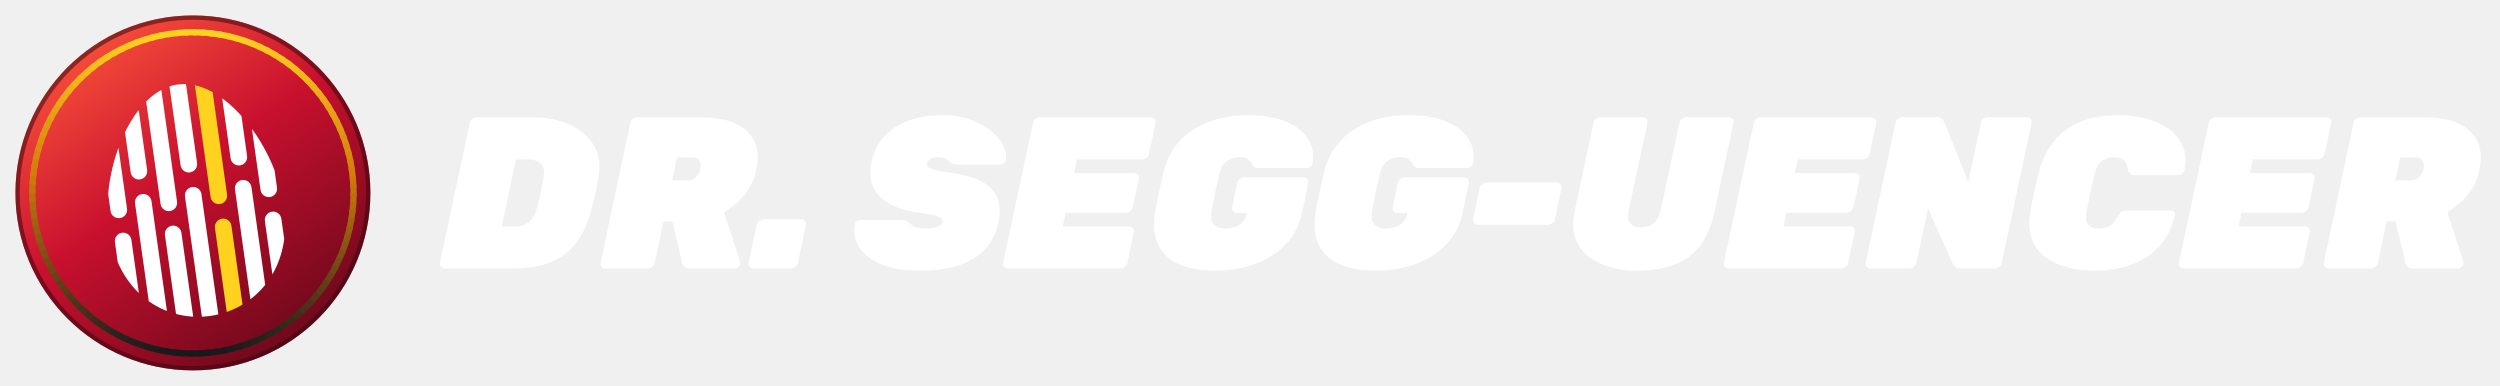
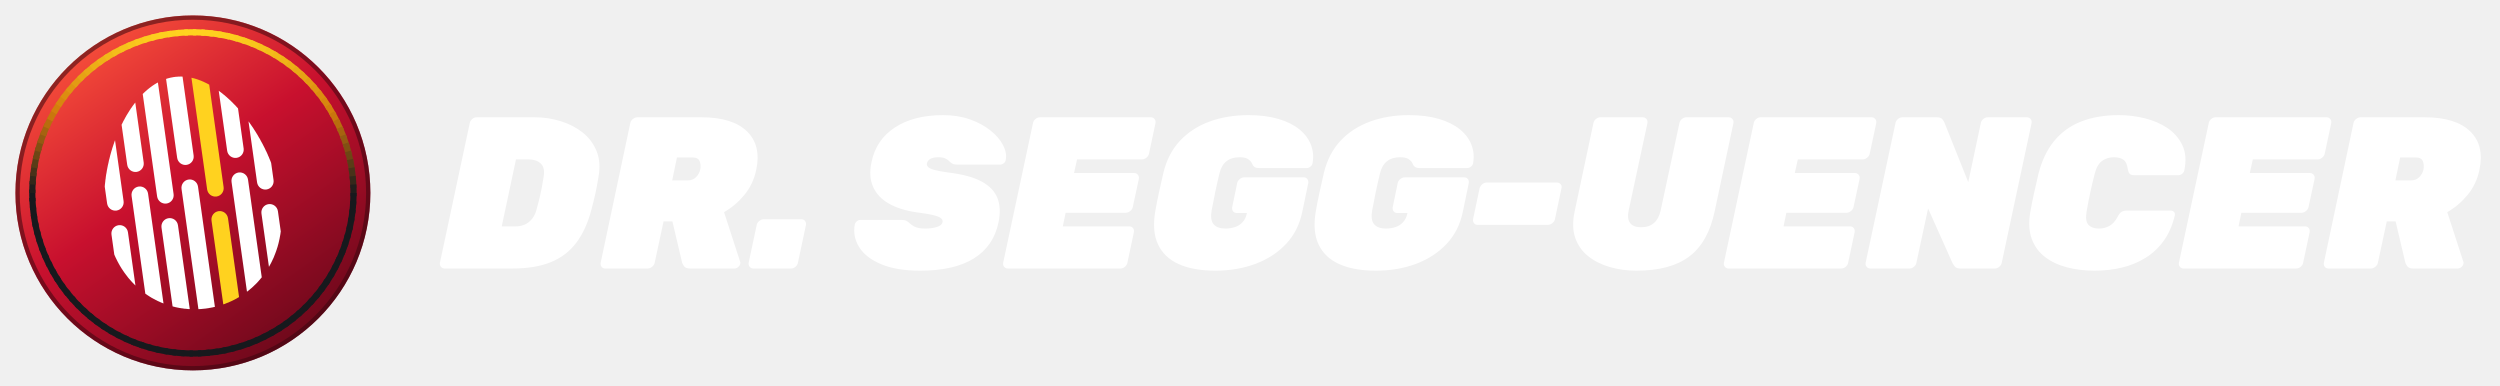
<svg xmlns="http://www.w3.org/2000/svg" viewBox="0 0 1296 200" width="1296" height="200">
  <g transform="translate(1.87 1.87) scale(0.38333)">
    <defs>
      <linearGradient id="gldark" x1="0.15" y1="0" x2="0.85" y2="1">
        <stop offset="0" stop-color="#ff5a3c" />
        <stop offset="0.45" stop-color="#c8102e" />
        <stop offset="1" stop-color="#5e0718" />
      </linearGradient>
    </defs>
    <circle cx="256.0" cy="256.0" r="240" fill="url(#gldark)" />
    <circle cx="256.0" cy="256.0" r="237.1" fill="none" stroke="#3a0610" stroke-opacity="0.55" stroke-width="5.8" />
    <path d="M256.0,38.8 A217.2,217.2 0 0 1 271.9,39.4" fill="none" stroke="#ffd21f" stroke-width="8.4" />
-     <path d="M267.4,39.1 A217.2,217.2 0 0 1 283.2,40.5" fill="none" stroke="#ffd21f" stroke-width="8.4" />
-     <path d="M278.7,40.0 A217.2,217.2 0 0 1 294.5,42.2" fill="none" stroke="#ffd11f" stroke-width="8.4" />
-     <path d="M290.0,41.5 A217.2,217.2 0 0 1 305.6,44.5" fill="none" stroke="#fed01f" stroke-width="8.4" />
-     <path d="M301.2,43.5 A217.2,217.2 0 0 1 316.6,47.4" fill="none" stroke="#fecf1e" stroke-width="8.4" />
-     <path d="M312.2,46.2 A217.2,217.2 0 0 1 327.4,50.9" fill="none" stroke="#fdce1e" stroke-width="8.4" />
-     <path d="M323.1,49.4 A217.2,217.2 0 0 1 338.1,54.9" fill="none" stroke="#fccc1e" stroke-width="8.4" />
-     <path d="M333.8,53.2 A217.2,217.2 0 0 1 348.5,59.5" fill="none" stroke="#fbcb1d" stroke-width="8.4" />
-     <path d="M344.3,57.6 A217.2,217.2 0 0 1 358.6,64.6" fill="none" stroke="#fac81d" stroke-width="8.4" />
-     <path d="M354.6,62.5 A217.2,217.2 0 0 1 368.5,70.2" fill="none" stroke="#f9c61c" stroke-width="8.4" />
-     <path d="M364.6,67.9 A217.2,217.2 0 0 1 378.1,76.4" fill="none" stroke="#f8c41c" stroke-width="8.4" />
-     <path d="M374.3,73.8 A217.2,217.2 0 0 1 387.3,83.0" fill="none" stroke="#f6c11b" stroke-width="8.4" />
-     <path d="M383.7,80.3 A217.2,217.2 0 0 1 396.2,90.1" fill="none" stroke="#f5be1b" stroke-width="8.4" />
-     <path d="M392.7,87.2 A217.2,217.2 0 0 1 404.7,97.7" fill="none" stroke="#f3bb1a" stroke-width="8.4" />
-     <path d="M401.3,94.6 A217.2,217.2 0 0 1 412.8,105.7" fill="none" stroke="#f1b719" stroke-width="8.4" />
-     <path d="M409.6,102.4 A217.2,217.2 0 0 1 420.4,114.1" fill="none" stroke="#efb418" stroke-width="8.4" />
-     <path d="M417.4,110.7 A217.2,217.2 0 0 1 427.6,122.9" fill="none" stroke="#edb018" stroke-width="8.4" />
-     <path d="M424.8,119.3 A217.2,217.2 0 0 1 434.4,132.0" fill="none" stroke="#ebac17" stroke-width="8.4" />
-     <path d="M431.7,128.3 A217.2,217.2 0 0 1 440.6,141.5" fill="none" stroke="#e9a816" stroke-width="8.4" />
-     <path d="M438.2,137.7 A217.2,217.2 0 0 1 446.3,151.4" fill="none" stroke="#e7a315" stroke-width="8.4" />
-     <path d="M444.1,147.4 A217.2,217.2 0 0 1 451.5,161.5" fill="none" stroke="#e59f14" stroke-width="8.4" />
-     <path d="M449.5,157.4 A217.2,217.2 0 0 1 456.2,171.8" fill="none" stroke="#e39a13" stroke-width="8.4" />
-     <path d="M454.4,167.7 A217.2,217.2 0 0 1 460.4,182.4" fill="none" stroke="#e09612" stroke-width="8.4" />
-     <path d="M458.8,178.2 A217.2,217.2 0 0 1 463.9,193.2" fill="none" stroke="#de9111" stroke-width="8.4" />
-     <path d="M462.6,188.9 A217.2,217.2 0 0 1 466.9,204.2" fill="none" stroke="#db8c10" stroke-width="8.4" />
-     <path d="M465.8,199.8 A217.2,217.2 0 0 1 469.4,215.3" fill="none" stroke="#d9870f" stroke-width="8.4" />
-     <path d="M468.5,210.8 A217.2,217.2 0 0 1 471.2,226.5" fill="none" stroke="#d6820e" stroke-width="8.4" />
-     <path d="M470.5,222.0 A217.2,217.2 0 0 1 472.4,237.8" fill="none" stroke="#d47d0d" stroke-width="8.4" />
-     <path d="M472.0,233.3 A217.2,217.2 0 0 1 473.1,249.2" fill="none" stroke="#ce780c" stroke-width="8.4" />
-     <path d="M472.9,244.6 A217.2,217.2 0 0 1 473.2,260.5" fill="none" stroke="#c5730d" stroke-width="8.4" />
-     <path d="M473.2,256.0 A217.2,217.2 0 0 1 472.6,271.9" fill="none" stroke="#bd6f0e" stroke-width="8.4" />
-     <path d="M472.9,267.4 A217.2,217.2 0 0 1 471.5,283.2" fill="none" stroke="#b46a0f" stroke-width="8.4" />
-     <path d="M472.0,278.7 A217.2,217.2 0 0 1 469.8,294.5" fill="none" stroke="#ab6610" stroke-width="8.4" />
-     <path d="M470.5,290.0 A217.2,217.2 0 0 1 467.5,305.6" fill="none" stroke="#a26110" stroke-width="8.4" />
-     <path d="M468.5,301.2 A217.2,217.2 0 0 1 464.6,316.6" fill="none" stroke="#995d11" stroke-width="8.4" />
-     <path d="M465.8,312.2 A217.2,217.2 0 0 1 461.1,327.4" fill="none" stroke="#915812" stroke-width="8.4" />
-     <path d="M462.6,323.1 A217.2,217.2 0 0 1 457.1,338.1" fill="none" stroke="#885413" stroke-width="8.4" />
-     <path d="M458.8,333.8 A217.2,217.2 0 0 1 452.5,348.5" fill="none" stroke="#804f13" stroke-width="8.4" />
-     <path d="M454.4,344.3 A217.2,217.2 0 0 1 447.4,358.6" fill="none" stroke="#784b14" stroke-width="8.4" />
-     <path d="M449.5,354.6 A217.2,217.2 0 0 1 441.8,368.5" fill="none" stroke="#704715" stroke-width="8.4" />
-     <path d="M444.1,364.6 A217.2,217.2 0 0 1 435.6,378.1" fill="none" stroke="#684316" stroke-width="8.4" />
-     <path d="M438.2,374.3 A217.2,217.2 0 0 1 429.0,387.3" fill="none" stroke="#613f16" stroke-width="8.4" />
-     <path d="M431.7,383.7 A217.2,217.2 0 0 1 421.9,396.2" fill="none" stroke="#5a3c17" stroke-width="8.4" />
-     <path d="M424.8,392.7 A217.2,217.2 0 0 1 414.3,404.7" fill="none" stroke="#533818" stroke-width="8.4" />
-     <path d="M417.4,401.3 A217.2,217.2 0 0 1 406.3,412.8" fill="none" stroke="#4c3418" stroke-width="8.4" />
-     <path d="M409.6,409.6 A217.2,217.2 0 0 1 397.9,420.4" fill="none" stroke="#463119" stroke-width="8.4" />
-     <path d="M401.3,417.4 A217.2,217.2 0 0 1 389.1,427.6" fill="none" stroke="#402e19" stroke-width="8.4" />
-     <path d="M392.7,424.8 A217.2,217.2 0 0 1 380.0,434.4" fill="none" stroke="#3a2b1a" stroke-width="8.4" />
-     <path d="M383.7,431.7 A217.2,217.2 0 0 1 370.5,440.6" fill="none" stroke="#35291a" stroke-width="8.4" />
-     <path d="M374.3,438.2 A217.2,217.2 0 0 1 360.6,446.3" fill="none" stroke="#30261b" stroke-width="8.4" />
-     <path d="M364.6,444.1 A217.2,217.2 0 0 1 350.5,451.5" fill="none" stroke="#2c241b" stroke-width="8.4" />
-     <path d="M354.6,449.5 A217.2,217.2 0 0 1 340.2,456.2" fill="none" stroke="#28221b" stroke-width="8.4" />
-     <path d="M344.3,454.4 A217.2,217.2 0 0 1 329.6,460.4" fill="none" stroke="#24201c" stroke-width="8.4" />
-     <path d="M333.8,458.8 A217.2,217.2 0 0 1 318.8,463.9" fill="none" stroke="#211e1c" stroke-width="8.4" />
-     <path d="M323.1,462.6 A217.2,217.2 0 0 1 307.8,466.9" fill="none" stroke="#1e1d1c" stroke-width="8.4" />
-     <path d="M312.2,465.8 A217.2,217.2 0 0 1 296.7,469.4" fill="none" stroke="#1c1b1d" stroke-width="8.4" />
-     <path d="M301.2,468.5 A217.2,217.2 0 0 1 285.5,471.2" fill="none" stroke="#1a1a1d" stroke-width="8.4" />
-     <path d="M290.0,470.5 A217.2,217.2 0 0 1 274.2,472.4" fill="none" stroke="#181a1d" stroke-width="8.4" />
-     <path d="M278.7,472.0 A217.2,217.2 0 0 1 262.8,473.1" fill="none" stroke="#18191d" stroke-width="8.4" />
+     <path d="M267.4,39.1 A217.2,217.2 0 0 1 283.2,40.5" fill="none" stroke="#ffd11f" stroke-width="8.4" />
+     <path d="M278.7,40.0 A217.2,217.2 0 0 1 294.5,42.2" fill="none" stroke="#fed01f" stroke-width="8.4" />
+     <path d="M290.0,41.5 A217.2,217.2 0 0 1 305.6,44.5" fill="none" stroke="#fdcf1e" stroke-width="8.4" />
+     <path d="M301.2,43.5 A217.2,217.2 0 0 1 316.6,47.4" fill="none" stroke="#fdcd1e" stroke-width="8.4" />
+     <path d="M312.2,46.2 A217.2,217.2 0 0 1 327.4,50.9" fill="none" stroke="#fbcb1d" stroke-width="8.4" />
+     <path d="M323.1,49.4 A217.2,217.2 0 0 1 338.1,54.9" fill="none" stroke="#fac81d" stroke-width="8.4" />
+     <path d="M333.8,53.2 A217.2,217.2 0 0 1 348.5,59.5" fill="none" stroke="#f8c51c" stroke-width="8.4" />
+     <path d="M344.3,57.6 A217.2,217.2 0 0 1 358.6,64.6" fill="none" stroke="#f6c11b" stroke-width="8.4" />
+     <path d="M354.6,62.5 A217.2,217.2 0 0 1 368.5,70.2" fill="none" stroke="#f4bd1a" stroke-width="8.4" />
+     <path d="M364.6,67.9 A217.2,217.2 0 0 1 378.1,76.4" fill="none" stroke="#f2b819" stroke-width="8.4" />
+     <path d="M374.3,73.8 A217.2,217.2 0 0 1 387.3,83.0" fill="none" stroke="#efb318" stroke-width="8.4" />
+     <path d="M383.7,80.3 A217.2,217.2 0 0 1 396.2,90.1" fill="none" stroke="#ecae17" stroke-width="8.4" />
+     <path d="M392.7,87.2 A217.2,217.2 0 0 1 404.7,97.7" fill="none" stroke="#e9a816" stroke-width="8.4" />
+     <path d="M401.3,94.6 A217.2,217.2 0 0 1 412.8,105.7" fill="none" stroke="#e6a215" stroke-width="8.4" />
+     <path d="M409.6,102.4 A217.2,217.2 0 0 1 420.4,114.1" fill="none" stroke="#e39b13" stroke-width="8.4" />
+     <path d="M417.4,110.7 A217.2,217.2 0 0 1 427.6,122.9" fill="none" stroke="#df9412" stroke-width="8.4" />
+     <path d="M424.8,119.3 A217.2,217.2 0 0 1 434.4,132.0" fill="none" stroke="#dc8d10" stroke-width="8.4" />
+     <path d="M431.7,128.3 A217.2,217.2 0 0 1 440.6,141.5" fill="none" stroke="#d8860f" stroke-width="8.4" />
+     <path d="M438.2,137.7 A217.2,217.2 0 0 1 446.3,151.4" fill="none" stroke="#d47e0d" stroke-width="8.4" />
+     <path d="M444.1,147.4 A217.2,217.2 0 0 1 451.5,161.5" fill="none" stroke="#c9760d" stroke-width="8.4" />
+     <path d="M449.5,157.4 A217.2,217.2 0 0 1 456.2,171.8" fill="none" stroke="#b86d0e" stroke-width="8.4" />
+     <path d="M454.4,167.7 A217.2,217.2 0 0 1 460.4,182.4" fill="none" stroke="#a66310" stroke-width="8.4" />
+     <path d="M458.8,178.2 A217.2,217.2 0 0 1 463.9,193.2" fill="none" stroke="#945a12" stroke-width="8.4" />
+     <path d="M462.6,188.9 A217.2,217.2 0 0 1 466.9,204.2" fill="none" stroke="#815013" stroke-width="8.4" />
+     <path d="M465.8,199.8 A217.2,217.2 0 0 1 469.4,215.3" fill="none" stroke="#6e4615" stroke-width="8.4" />
+     <path d="M468.5,210.8 A217.2,217.2 0 0 1 471.2,226.5" fill="none" stroke="#5b3c17" stroke-width="8.4" />
+     <path d="M470.5,222.0 A217.2,217.2 0 0 1 472.4,237.8" fill="none" stroke="#483219" stroke-width="8.4" />
+     <path d="M472.0,233.3 A217.2,217.2 0 0 1 473.1,249.2" fill="none" stroke="#34281a" stroke-width="8.4" />
+     <path d="M472.9,244.6 A217.2,217.2 0 0 1 473.2,260.5" fill="none" stroke="#211e1c" stroke-width="8.4" />
+     <path d="M473.2,256.0 A217.2,217.2 0 0 1 472.6,271.9" fill="none" stroke="#17191d" stroke-width="8.4" />
+     <path d="M472.9,267.4 A217.2,217.2 0 0 1 471.5,283.2" fill="none" stroke="#17191d" stroke-width="8.4" />
+     <path d="M472.0,278.7 A217.2,217.2 0 0 1 469.8,294.5" fill="none" stroke="#17191d" stroke-width="8.4" />
+     <path d="M470.5,290.0 A217.2,217.2 0 0 1 467.5,305.6" fill="none" stroke="#17191d" stroke-width="8.4" />
+     <path d="M468.5,301.2 A217.2,217.2 0 0 1 464.6,316.6" fill="none" stroke="#17191d" stroke-width="8.4" />
+     <path d="M465.8,312.2 A217.2,217.2 0 0 1 461.1,327.4" fill="none" stroke="#17191d" stroke-width="8.4" />
+     <path d="M462.6,323.1 A217.2,217.2 0 0 1 457.1,338.1" fill="none" stroke="#17191d" stroke-width="8.4" />
+     <path d="M458.8,333.8 A217.2,217.2 0 0 1 452.5,348.5" fill="none" stroke="#17191d" stroke-width="8.4" />
+     <path d="M454.4,344.3 A217.2,217.2 0 0 1 447.4,358.6" fill="none" stroke="#17191d" stroke-width="8.4" />
+     <path d="M449.5,354.6 A217.2,217.2 0 0 1 441.8,368.5" fill="none" stroke="#17191d" stroke-width="8.4" />
+     <path d="M444.1,364.6 A217.2,217.2 0 0 1 435.6,378.1" fill="none" stroke="#17191d" stroke-width="8.4" />
+     <path d="M438.2,374.3 A217.2,217.2 0 0 1 429.0,387.3" fill="none" stroke="#17191d" stroke-width="8.4" />
+     <path d="M431.7,383.7 A217.2,217.2 0 0 1 421.9,396.2" fill="none" stroke="#17191d" stroke-width="8.4" />
+     <path d="M424.8,392.7 A217.2,217.2 0 0 1 414.3,404.7" fill="none" stroke="#17191d" stroke-width="8.4" />
+     <path d="M417.4,401.3 A217.2,217.2 0 0 1 406.3,412.8" fill="none" stroke="#17191d" stroke-width="8.4" />
+     <path d="M409.6,409.6 A217.2,217.2 0 0 1 397.9,420.4" fill="none" stroke="#17191d" stroke-width="8.4" />
+     <path d="M401.3,417.4 A217.2,217.2 0 0 1 389.1,427.6" fill="none" stroke="#17191d" stroke-width="8.4" />
+     <path d="M392.7,424.8 A217.2,217.2 0 0 1 380.0,434.4" fill="none" stroke="#17191d" stroke-width="8.4" />
+     <path d="M383.7,431.7 A217.2,217.2 0 0 1 370.5,440.6" fill="none" stroke="#17191d" stroke-width="8.4" />
+     <path d="M374.3,438.2 A217.2,217.2 0 0 1 360.6,446.3" fill="none" stroke="#17191d" stroke-width="8.4" />
+     <path d="M364.6,444.1 A217.2,217.2 0 0 1 350.5,451.5" fill="none" stroke="#17191d" stroke-width="8.4" />
+     <path d="M354.6,449.5 A217.2,217.2 0 0 1 340.2,456.2" fill="none" stroke="#17191d" stroke-width="8.4" />
+     <path d="M344.3,454.4 A217.2,217.2 0 0 1 329.6,460.4" fill="none" stroke="#17191d" stroke-width="8.4" />
+     <path d="M333.8,458.8 A217.2,217.2 0 0 1 318.8,463.9" fill="none" stroke="#17191d" stroke-width="8.4" />
+     <path d="M323.1,462.6 A217.2,217.2 0 0 1 307.8,466.9" fill="none" stroke="#17191d" stroke-width="8.4" />
+     <path d="M312.2,465.8 A217.2,217.2 0 0 1 296.7,469.4" fill="none" stroke="#17191d" stroke-width="8.4" />
+     <path d="M301.2,468.5 A217.2,217.2 0 0 1 285.5,471.2" fill="none" stroke="#17191d" stroke-width="8.4" />
+     <path d="M290.0,470.5 A217.2,217.2 0 0 1 274.2,472.4" fill="none" stroke="#17191d" stroke-width="8.4" />
+     <path d="M278.7,472.0 A217.2,217.2 0 0 1 262.8,473.1" fill="none" stroke="#17191d" stroke-width="8.4" />
    <path d="M267.4,472.9 A217.2,217.2 0 0 1 251.5,473.2" fill="none" stroke="#17191d" stroke-width="8.4" />
    <path d="M256.0,473.2 A217.2,217.2 0 0 1 240.1,472.6" fill="none" stroke="#17191d" stroke-width="8.4" />
-     <path d="M244.6,472.9 A217.2,217.2 0 0 1 228.8,471.5" fill="none" stroke="#18191d" stroke-width="8.4" />
-     <path d="M233.3,472.0 A217.2,217.2 0 0 1 217.5,469.8" fill="none" stroke="#181a1d" stroke-width="8.4" />
-     <path d="M222.0,470.5 A217.2,217.2 0 0 1 206.4,467.5" fill="none" stroke="#1a1a1d" stroke-width="8.4" />
-     <path d="M210.8,468.5 A217.2,217.2 0 0 1 195.4,464.6" fill="none" stroke="#1c1b1d" stroke-width="8.4" />
-     <path d="M199.8,465.8 A217.2,217.2 0 0 1 184.6,461.1" fill="none" stroke="#1e1d1c" stroke-width="8.4" />
-     <path d="M188.9,462.6 A217.2,217.2 0 0 1 173.9,457.1" fill="none" stroke="#211e1c" stroke-width="8.4" />
-     <path d="M178.2,458.8 A217.2,217.2 0 0 1 163.5,452.5" fill="none" stroke="#24201c" stroke-width="8.4" />
-     <path d="M167.7,454.4 A217.2,217.2 0 0 1 153.4,447.4" fill="none" stroke="#28221b" stroke-width="8.4" />
-     <path d="M157.4,449.5 A217.2,217.2 0 0 1 143.5,441.8" fill="none" stroke="#2c241b" stroke-width="8.4" />
-     <path d="M147.4,444.1 A217.2,217.2 0 0 1 133.9,435.6" fill="none" stroke="#30261b" stroke-width="8.4" />
-     <path d="M137.7,438.2 A217.2,217.2 0 0 1 124.7,429.0" fill="none" stroke="#35291a" stroke-width="8.4" />
-     <path d="M128.3,431.7 A217.2,217.2 0 0 1 115.8,421.9" fill="none" stroke="#3a2b1a" stroke-width="8.4" />
-     <path d="M119.3,424.8 A217.2,217.2 0 0 1 107.3,414.3" fill="none" stroke="#402e19" stroke-width="8.4" />
-     <path d="M110.7,417.4 A217.2,217.2 0 0 1 99.2,406.3" fill="none" stroke="#463119" stroke-width="8.4" />
-     <path d="M102.4,409.6 A217.2,217.2 0 0 1 91.6,397.9" fill="none" stroke="#4c3418" stroke-width="8.4" />
-     <path d="M94.6,401.3 A217.2,217.2 0 0 1 84.4,389.1" fill="none" stroke="#533818" stroke-width="8.4" />
-     <path d="M87.2,392.7 A217.2,217.2 0 0 1 77.6,380.0" fill="none" stroke="#5a3c17" stroke-width="8.4" />
-     <path d="M80.3,383.7 A217.2,217.2 0 0 1 71.4,370.5" fill="none" stroke="#613f16" stroke-width="8.4" />
-     <path d="M73.8,374.3 A217.2,217.2 0 0 1 65.7,360.6" fill="none" stroke="#684316" stroke-width="8.4" />
-     <path d="M67.9,364.6 A217.2,217.2 0 0 1 60.5,350.5" fill="none" stroke="#704715" stroke-width="8.4" />
-     <path d="M62.5,354.6 A217.2,217.2 0 0 1 55.8,340.2" fill="none" stroke="#784b14" stroke-width="8.4" />
-     <path d="M57.6,344.3 A217.2,217.2 0 0 1 51.6,329.6" fill="none" stroke="#804f13" stroke-width="8.4" />
-     <path d="M53.2,333.8 A217.2,217.2 0 0 1 48.1,318.8" fill="none" stroke="#885413" stroke-width="8.4" />
-     <path d="M49.4,323.1 A217.2,217.2 0 0 1 45.1,307.8" fill="none" stroke="#915812" stroke-width="8.4" />
-     <path d="M46.2,312.2 A217.2,217.2 0 0 1 42.6,296.7" fill="none" stroke="#995d11" stroke-width="8.4" />
-     <path d="M43.5,301.2 A217.2,217.2 0 0 1 40.8,285.5" fill="none" stroke="#a26110" stroke-width="8.4" />
-     <path d="M41.5,290.0 A217.2,217.2 0 0 1 39.6,274.2" fill="none" stroke="#ab6610" stroke-width="8.4" />
-     <path d="M40.0,278.7 A217.2,217.2 0 0 1 38.9,262.8" fill="none" stroke="#b46a0f" stroke-width="8.4" />
-     <path d="M39.1,267.4 A217.2,217.2 0 0 1 38.8,251.5" fill="none" stroke="#bd6f0e" stroke-width="8.4" />
-     <path d="M38.8,256.0 A217.2,217.2 0 0 1 39.4,240.1" fill="none" stroke="#c5730d" stroke-width="8.4" />
-     <path d="M39.1,244.6 A217.2,217.2 0 0 1 40.5,228.8" fill="none" stroke="#ce780c" stroke-width="8.4" />
-     <path d="M40.0,233.3 A217.2,217.2 0 0 1 42.2,217.5" fill="none" stroke="#d47d0d" stroke-width="8.4" />
-     <path d="M41.5,222.0 A217.2,217.2 0 0 1 44.5,206.4" fill="none" stroke="#d6820e" stroke-width="8.4" />
-     <path d="M43.5,210.8 A217.2,217.2 0 0 1 47.4,195.4" fill="none" stroke="#d9870f" stroke-width="8.4" />
-     <path d="M46.2,199.8 A217.2,217.2 0 0 1 50.9,184.6" fill="none" stroke="#db8c10" stroke-width="8.4" />
-     <path d="M49.4,188.9 A217.2,217.2 0 0 1 54.9,173.9" fill="none" stroke="#de9111" stroke-width="8.4" />
-     <path d="M53.2,178.2 A217.2,217.2 0 0 1 59.5,163.5" fill="none" stroke="#e09612" stroke-width="8.4" />
-     <path d="M57.6,167.7 A217.2,217.2 0 0 1 64.6,153.4" fill="none" stroke="#e39a13" stroke-width="8.4" />
-     <path d="M62.5,157.4 A217.2,217.2 0 0 1 70.2,143.5" fill="none" stroke="#e59f14" stroke-width="8.4" />
-     <path d="M67.9,147.4 A217.2,217.2 0 0 1 76.4,133.9" fill="none" stroke="#e7a315" stroke-width="8.4" />
-     <path d="M73.8,137.7 A217.2,217.2 0 0 1 83.0,124.7" fill="none" stroke="#e9a816" stroke-width="8.4" />
-     <path d="M80.3,128.3 A217.2,217.2 0 0 1 90.1,115.8" fill="none" stroke="#ebac17" stroke-width="8.4" />
-     <path d="M87.2,119.3 A217.2,217.2 0 0 1 97.7,107.3" fill="none" stroke="#edb018" stroke-width="8.4" />
-     <path d="M94.6,110.7 A217.2,217.2 0 0 1 105.7,99.2" fill="none" stroke="#efb418" stroke-width="8.4" />
-     <path d="M102.4,102.4 A217.2,217.2 0 0 1 114.1,91.6" fill="none" stroke="#f1b719" stroke-width="8.4" />
-     <path d="M110.7,94.6 A217.2,217.2 0 0 1 122.9,84.4" fill="none" stroke="#f3bb1a" stroke-width="8.4" />
-     <path d="M119.3,87.2 A217.2,217.2 0 0 1 132.0,77.6" fill="none" stroke="#f5be1b" stroke-width="8.4" />
-     <path d="M128.3,80.3 A217.2,217.2 0 0 1 141.5,71.4" fill="none" stroke="#f6c11b" stroke-width="8.4" />
-     <path d="M137.7,73.8 A217.2,217.2 0 0 1 151.4,65.7" fill="none" stroke="#f8c41c" stroke-width="8.4" />
-     <path d="M147.4,67.9 A217.2,217.2 0 0 1 161.5,60.5" fill="none" stroke="#f9c61c" stroke-width="8.4" />
-     <path d="M157.4,62.5 A217.2,217.2 0 0 1 171.8,55.8" fill="none" stroke="#fac81d" stroke-width="8.4" />
-     <path d="M167.7,57.6 A217.2,217.2 0 0 1 182.4,51.6" fill="none" stroke="#fbcb1d" stroke-width="8.4" />
-     <path d="M178.2,53.2 A217.2,217.2 0 0 1 193.2,48.1" fill="none" stroke="#fccc1e" stroke-width="8.4" />
-     <path d="M188.9,49.4 A217.2,217.2 0 0 1 204.2,45.1" fill="none" stroke="#fdce1e" stroke-width="8.4" />
-     <path d="M199.8,46.2 A217.2,217.2 0 0 1 215.3,42.6" fill="none" stroke="#fecf1e" stroke-width="8.4" />
-     <path d="M210.8,43.5 A217.2,217.2 0 0 1 226.5,40.8" fill="none" stroke="#fed01f" stroke-width="8.4" />
-     <path d="M222.0,41.5 A217.2,217.2 0 0 1 237.8,39.6" fill="none" stroke="#ffd11f" stroke-width="8.4" />
-     <path d="M233.3,40.0 A217.2,217.2 0 0 1 249.2,38.9" fill="none" stroke="#ffd21f" stroke-width="8.4" />
+     <path d="M244.6,472.9 A217.2,217.2 0 0 1 228.8,471.5" fill="none" stroke="#17191d" stroke-width="8.4" />
+     <path d="M233.3,472.0 A217.2,217.2 0 0 1 217.5,469.8" fill="none" stroke="#17191d" stroke-width="8.4" />
+     <path d="M222.0,470.5 A217.2,217.2 0 0 1 206.4,467.5" fill="none" stroke="#17191d" stroke-width="8.4" />
+     <path d="M210.8,468.5 A217.2,217.2 0 0 1 195.4,464.6" fill="none" stroke="#17191d" stroke-width="8.4" />
+     <path d="M199.8,465.8 A217.2,217.2 0 0 1 184.6,461.1" fill="none" stroke="#17191d" stroke-width="8.4" />
+     <path d="M188.9,462.6 A217.2,217.2 0 0 1 173.9,457.1" fill="none" stroke="#17191d" stroke-width="8.4" />
+     <path d="M178.2,458.8 A217.2,217.2 0 0 1 163.5,452.5" fill="none" stroke="#17191d" stroke-width="8.4" />
+     <path d="M167.7,454.4 A217.2,217.2 0 0 1 153.4,447.4" fill="none" stroke="#17191d" stroke-width="8.4" />
+     <path d="M157.4,449.5 A217.2,217.2 0 0 1 143.5,441.8" fill="none" stroke="#17191d" stroke-width="8.4" />
+     <path d="M147.4,444.1 A217.2,217.2 0 0 1 133.9,435.6" fill="none" stroke="#17191d" stroke-width="8.4" />
+     <path d="M137.7,438.2 A217.2,217.2 0 0 1 124.7,429.0" fill="none" stroke="#17191d" stroke-width="8.4" />
+     <path d="M128.3,431.7 A217.2,217.2 0 0 1 115.8,421.9" fill="none" stroke="#17191d" stroke-width="8.4" />
+     <path d="M119.3,424.8 A217.2,217.2 0 0 1 107.3,414.3" fill="none" stroke="#17191d" stroke-width="8.4" />
+     <path d="M110.7,417.4 A217.2,217.2 0 0 1 99.2,406.3" fill="none" stroke="#17191d" stroke-width="8.4" />
+     <path d="M102.4,409.6 A217.2,217.2 0 0 1 91.6,397.9" fill="none" stroke="#17191d" stroke-width="8.4" />
+     <path d="M94.6,401.3 A217.2,217.2 0 0 1 84.4,389.1" fill="none" stroke="#17191d" stroke-width="8.4" />
+     <path d="M87.2,392.7 A217.2,217.2 0 0 1 77.6,380.0" fill="none" stroke="#17191d" stroke-width="8.4" />
+     <path d="M80.3,383.7 A217.2,217.2 0 0 1 71.4,370.5" fill="none" stroke="#17191d" stroke-width="8.4" />
+     <path d="M73.8,374.3 A217.2,217.2 0 0 1 65.7,360.6" fill="none" stroke="#17191d" stroke-width="8.4" />
+     <path d="M67.9,364.6 A217.2,217.2 0 0 1 60.5,350.5" fill="none" stroke="#17191d" stroke-width="8.4" />
+     <path d="M62.5,354.6 A217.2,217.2 0 0 1 55.8,340.2" fill="none" stroke="#17191d" stroke-width="8.4" />
+     <path d="M57.6,344.3 A217.2,217.2 0 0 1 51.6,329.6" fill="none" stroke="#17191d" stroke-width="8.4" />
+     <path d="M53.2,333.8 A217.2,217.2 0 0 1 48.1,318.8" fill="none" stroke="#17191d" stroke-width="8.4" />
+     <path d="M49.4,323.1 A217.2,217.2 0 0 1 45.1,307.8" fill="none" stroke="#17191d" stroke-width="8.4" />
+     <path d="M46.2,312.2 A217.2,217.2 0 0 1 42.6,296.7" fill="none" stroke="#17191d" stroke-width="8.4" />
+     <path d="M43.5,301.2 A217.2,217.2 0 0 1 40.8,285.5" fill="none" stroke="#17191d" stroke-width="8.4" />
+     <path d="M41.5,290.0 A217.2,217.2 0 0 1 39.6,274.2" fill="none" stroke="#17191d" stroke-width="8.4" />
+     <path d="M40.0,278.7 A217.2,217.2 0 0 1 38.9,262.8" fill="none" stroke="#17191d" stroke-width="8.4" />
+     <path d="M39.1,267.4 A217.2,217.2 0 0 1 38.8,251.5" fill="none" stroke="#17191d" stroke-width="8.4" />
+     <path d="M38.8,256.0 A217.2,217.2 0 0 1 39.4,240.1" fill="none" stroke="#211e1c" stroke-width="8.4" />
+     <path d="M39.1,244.6 A217.2,217.2 0 0 1 40.5,228.8" fill="none" stroke="#34281a" stroke-width="8.4" />
+     <path d="M40.0,233.3 A217.2,217.2 0 0 1 42.2,217.5" fill="none" stroke="#483219" stroke-width="8.4" />
+     <path d="M41.5,222.0 A217.2,217.2 0 0 1 44.5,206.4" fill="none" stroke="#5b3c17" stroke-width="8.4" />
+     <path d="M43.5,210.8 A217.2,217.2 0 0 1 47.4,195.4" fill="none" stroke="#6e4615" stroke-width="8.4" />
+     <path d="M46.2,199.8 A217.2,217.2 0 0 1 50.9,184.6" fill="none" stroke="#815013" stroke-width="8.4" />
+     <path d="M49.4,188.9 A217.2,217.2 0 0 1 54.9,173.9" fill="none" stroke="#945a12" stroke-width="8.4" />
+     <path d="M53.2,178.2 A217.2,217.2 0 0 1 59.5,163.5" fill="none" stroke="#a66310" stroke-width="8.4" />
+     <path d="M57.6,167.7 A217.2,217.2 0 0 1 64.6,153.4" fill="none" stroke="#b86d0e" stroke-width="8.4" />
+     <path d="M62.5,157.4 A217.2,217.2 0 0 1 70.2,143.5" fill="none" stroke="#c9760d" stroke-width="8.4" />
+     <path d="M67.9,147.4 A217.2,217.2 0 0 1 76.4,133.9" fill="none" stroke="#d47e0d" stroke-width="8.4" />
+     <path d="M73.8,137.7 A217.2,217.2 0 0 1 83.0,124.7" fill="none" stroke="#d8860f" stroke-width="8.4" />
+     <path d="M80.3,128.3 A217.2,217.2 0 0 1 90.1,115.8" fill="none" stroke="#dc8d10" stroke-width="8.4" />
+     <path d="M87.2,119.3 A217.2,217.2 0 0 1 97.7,107.3" fill="none" stroke="#df9412" stroke-width="8.4" />
+     <path d="M94.6,110.7 A217.2,217.2 0 0 1 105.7,99.2" fill="none" stroke="#e39b13" stroke-width="8.4" />
+     <path d="M102.4,102.4 A217.2,217.2 0 0 1 114.1,91.6" fill="none" stroke="#e6a215" stroke-width="8.4" />
+     <path d="M110.7,94.6 A217.2,217.2 0 0 1 122.9,84.4" fill="none" stroke="#e9a816" stroke-width="8.4" />
+     <path d="M119.3,87.2 A217.2,217.2 0 0 1 132.0,77.6" fill="none" stroke="#ecae17" stroke-width="8.4" />
+     <path d="M128.3,80.3 A217.2,217.2 0 0 1 141.5,71.4" fill="none" stroke="#efb318" stroke-width="8.4" />
+     <path d="M137.7,73.8 A217.2,217.2 0 0 1 151.4,65.7" fill="none" stroke="#f2b819" stroke-width="8.4" />
+     <path d="M147.4,67.9 A217.2,217.2 0 0 1 161.5,60.5" fill="none" stroke="#f4bd1a" stroke-width="8.4" />
+     <path d="M157.4,62.5 A217.2,217.2 0 0 1 171.8,55.8" fill="none" stroke="#f6c11b" stroke-width="8.4" />
+     <path d="M167.7,57.6 A217.2,217.2 0 0 1 182.4,51.6" fill="none" stroke="#f8c51c" stroke-width="8.4" />
+     <path d="M178.2,53.2 A217.2,217.2 0 0 1 193.2,48.1" fill="none" stroke="#fac81d" stroke-width="8.4" />
+     <path d="M188.9,49.4 A217.2,217.2 0 0 1 204.2,45.1" fill="none" stroke="#fbcb1d" stroke-width="8.4" />
+     <path d="M199.8,46.2 A217.2,217.2 0 0 1 215.3,42.6" fill="none" stroke="#fdcd1e" stroke-width="8.4" />
+     <path d="M210.8,43.5 A217.2,217.2 0 0 1 226.5,40.8" fill="none" stroke="#fdcf1e" stroke-width="8.4" />
+     <path d="M222.0,41.5 A217.2,217.2 0 0 1 237.8,39.6" fill="none" stroke="#fed01f" stroke-width="8.4" />
+     <path d="M233.3,40.0 A217.2,217.2 0 0 1 249.2,38.9" fill="none" stroke="#ffd11f" stroke-width="8.4" />
    <path d="M244.6,39.1 A217.2,217.2 0 0 1 260.5,38.8" fill="none" stroke="#ffd21f" stroke-width="8.4" />
    <clipPath id="celdark">
      <path d="M256.0,108.0 L256.9,108.0 L257.7,108.0 L258.6,108.1 L259.5,108.1 L260.3,108.2 L261.2,108.2 L262.1,108.3 L262.9,108.4 L263.8,108.5 L264.6,108.6 L265.5,108.7 L266.4,108.9 L267.2,109.0 L268.1,109.2 L269.0,109.4 L269.8,109.5 L270.7,109.7 L271.5,109.9 L272.4,110.2 L273.3,110.4 L274.1,110.6 L275.0,110.9 L275.8,111.2 L276.7,111.5 L277.6,111.7 L278.4,112.0 L279.3,112.4 L280.1,112.7 L281.0,113.0 L281.8,113.4 L282.7,113.7 L283.5,114.1 L284.4,114.5 L285.2,114.9 L286.1,115.3 L286.9,115.7 L287.8,116.2 L288.6,116.6 L289.4,117.1 L290.3,117.5 L291.1,118.0 L292.0,118.5 L292.8,119.0 L293.6,119.5 L294.5,120.0 L295.3,120.6 L296.1,121.1 L297.0,121.7 L297.8,122.2 L298.6,122.8 L299.5,123.4 L300.3,124.0 L301.1,124.6 L301.9,125.2 L302.8,125.9 L303.6,126.5 L304.4,127.1 L305.2,127.8 L306.0,128.5 L306.8,129.2 L307.6,129.9 L308.4,130.6 L309.2,131.3 L310.0,132.0 L310.8,132.7 L311.6,133.5 L312.4,134.2 L313.2,135.0 L314.0,135.8 L314.8,136.6 L315.6,137.4 L316.4,138.2 L317.2,139.0 L317.9,139.8 L318.7,140.7 L319.5,141.5 L320.3,142.3 L321.0,143.2 L321.8,144.1 L322.6,145.0 L323.3,145.9 L324.1,146.8 L324.8,147.7 L325.6,148.6 L326.3,149.5 L327.1,150.4 L327.8,151.4 L328.5,152.3 L329.3,153.3 L330.0,154.3 L330.7,155.3 L331.4,156.2 L332.2,157.2 L332.9,158.2 L333.6,159.3 L334.3,160.3 L335.0,161.3 L335.7,162.3 L336.4,163.4 L337.1,164.4 L337.8,165.5 L338.5,166.6 L339.1,167.6 L339.8,168.7 L340.5,169.8 L341.2,170.9 L341.8,172.0 L342.5,173.1 L343.1,174.2 L343.8,175.4 L344.4,176.5 L345.1,177.6 L345.7,178.8 L346.3,179.9 L347.0,181.1 L347.6,182.3 L348.2,183.4 L348.8,184.6 L349.4,185.8 L350.0,187.0 L350.6,188.2 L351.2,189.4 L351.8,190.6 L352.4,191.8 L352.9,193.0 L353.5,194.3 L354.1,195.5 L354.6,196.7 L355.2,198.0 L355.7,199.2 L356.3,200.5 L356.8,201.7 L357.3,203.0 L357.8,204.3 L358.3,205.5 L358.9,206.8 L359.4,208.1 L359.8,209.4 L360.3,210.7 L360.8,212.0 L361.3,213.3 L361.8,214.6 L362.2,215.9 L362.7,217.2 L363.1,218.5 L363.6,219.8 L364.0,221.1 L364.4,222.4 L364.8,223.8 L365.3,225.1 L365.7,226.4 L366.1,227.8 L366.5,229.1 L366.8,230.5 L367.2,231.8 L367.6,233.1 L367.9,234.5 L368.3,235.9 L368.6,237.2 L369.0,238.6 L369.3,239.9 L369.6,241.3 L369.9,242.6 L370.2,244.0 L370.5,245.4 L370.8,246.7 L371.1,248.1 L371.4,249.5 L371.7,250.9 L371.9,252.2 L372.2,253.6 L372.4,255.0 L372.6,256.4 L372.9,257.7 L373.1,259.1 L373.3,260.5 L373.5,261.9 L373.7,263.2 L373.8,264.6 L374.0,266.0 L374.2,267.4 L374.3,268.8 L374.5,270.1 L374.6,271.5 L374.7,272.9 L374.8,274.3 L374.9,275.6 L375.0,277.0 L375.1,278.4 L375.2,279.8 L375.3,281.1 L375.3,282.5 L375.4,283.9 L375.4,285.3 L375.4,286.6 L375.5,288.0 L375.5,289.4 L375.5,290.7 L375.5,292.1 L375.4,293.4 L375.4,294.8 L375.4,296.1 L375.3,297.5 L375.3,298.9 L375.2,300.2 L375.1,301.5 L375.0,302.9 L374.9,304.2 L374.8,305.6 L374.7,306.9 L374.6,308.2 L374.4,309.6 L374.3,310.9 L374.1,312.2 L374.0,313.5 L373.8,314.8 L373.6,316.1 L373.4,317.4 L373.2,318.7 L373.0,320.0 L372.7,321.3 L372.5,322.6 L372.2,323.9 L372.0,325.2 L371.7,326.5 L371.4,327.7 L371.1,329.0 L370.8,330.3 L370.5,331.5 L370.2,332.8 L369.8,334.0 L369.5,335.3 L369.1,336.5 L368.8,337.7 L368.4,339.0 L368.0,340.2 L367.6,341.4 L367.2,342.6 L366.8,343.8 L366.4,345.0 L365.9,346.2 L365.5,347.4 L365.0,348.6 L364.6,349.7 L364.1,350.9 L363.6,352.1 L363.1,353.2 L362.6,354.4 L362.1,355.5 L361.5,356.6 L361.0,357.8 L360.4,358.9 L359.9,360.0 L359.3,361.1 L358.7,362.2 L358.1,363.3 L357.5,364.4 L356.9,365.4 L356.3,366.5 L355.7,367.6 L355.1,368.6 L354.4,369.7 L353.7,370.7 L353.1,371.7 L352.4,372.7 L351.7,373.8 L351.0,374.8 L350.3,375.8 L349.6,376.7 L348.9,377.7 L348.1,378.7 L347.4,379.7 L346.7,380.6 L345.9,381.6 L345.1,382.5 L344.3,383.4 L343.6,384.3 L342.8,385.2 L342.0,386.1 L341.1,387.0 L340.3,387.9 L339.5,388.8 L338.7,389.7 L337.8,390.5 L337.0,391.3 L336.1,392.2 L335.2,393.0 L334.3,393.8 L333.4,394.6 L332.6,395.4 L331.6,396.2 L330.7,397.0 L329.8,397.8 L328.9,398.5 L328.0,399.3 L327.0,400.0 L326.1,400.7 L325.1,401.4 L324.1,402.1 L323.2,402.8 L322.2,403.5 L321.2,404.2 L320.2,404.9 L319.2,405.5 L318.2,406.1 L317.2,406.8 L316.2,407.4 L315.2,408.0 L314.1,408.6 L313.1,409.2 L312.1,409.8 L311.0,410.3 L310.0,410.9 L308.9,411.4 L307.8,412.0 L306.8,412.5 L305.7,413.0 L304.6,413.5 L303.5,414.0 L302.4,414.5 L301.3,414.9 L300.2,415.4 L299.1,415.8 L298.0,416.3 L296.9,416.7 L295.8,417.1 L294.7,417.5 L293.5,417.9 L292.4,418.3 L291.3,418.6 L290.1,419.0 L289.0,419.3 L287.8,419.6 L286.7,420.0 L285.5,420.3 L284.4,420.5 L283.2,420.8 L282.1,421.1 L280.9,421.4 L279.7,421.6 L278.5,421.8 L277.4,422.1 L276.2,422.3 L275.0,422.5 L273.8,422.6 L272.7,422.8 L271.5,423.0 L270.3,423.1 L269.1,423.3 L267.9,423.4 L266.7,423.5 L265.5,423.6 L264.4,423.7 L263.2,423.8 L262.0,423.8 L260.8,423.9 L259.6,423.9 L258.4,424.0 L257.2,424.0 L256.0,424.0 L254.8,424.0 L253.6,424.0 L252.4,423.9 L251.2,423.9 L250.0,423.8 L248.8,423.8 L247.6,423.7 L246.5,423.6 L245.3,423.5 L244.1,423.4 L242.9,423.3 L241.7,423.1 L240.5,423.0 L239.3,422.8 L238.2,422.6 L237.0,422.5 L235.8,422.3 L234.6,422.1 L233.5,421.8 L232.3,421.6 L231.1,421.4 L229.9,421.1 L228.8,420.8 L227.6,420.5 L226.5,420.3 L225.3,420.0 L224.2,419.6 L223.0,419.3 L221.9,419.0 L220.7,418.6 L219.6,418.3 L218.5,417.9 L217.3,417.5 L216.2,417.1 L215.1,416.7 L214.0,416.3 L212.9,415.8 L211.8,415.4 L210.7,414.9 L209.6,414.5 L208.5,414.0 L207.4,413.5 L206.3,413.0 L205.2,412.5 L204.2,412.0 L203.1,411.4 L202.0,410.9 L201.0,410.3 L199.9,409.8 L198.9,409.2 L197.9,408.6 L196.8,408.0 L195.8,407.4 L194.8,406.8 L193.8,406.1 L192.8,405.5 L191.8,404.9 L190.8,404.2 L189.8,403.5 L188.8,402.8 L187.9,402.1 L186.9,401.4 L185.9,400.7 L185.0,400.0 L184.0,399.3 L183.1,398.5 L182.2,397.8 L181.3,397.0 L180.4,396.2 L179.4,395.4 L178.6,394.6 L177.7,393.8 L176.8,393.0 L175.9,392.2 L175.0,391.3 L174.2,390.5 L173.3,389.7 L172.5,388.8 L171.7,387.9 L170.9,387.0 L170.0,386.1 L169.2,385.2 L168.4,384.3 L167.7,383.4 L166.9,382.5 L166.1,381.6 L165.3,380.6 L164.6,379.7 L163.9,378.7 L163.1,377.7 L162.4,376.7 L161.7,375.8 L161.0,374.8 L160.3,373.8 L159.6,372.7 L158.9,371.7 L158.3,370.7 L157.6,369.7 L156.9,368.6 L156.3,367.6 L155.7,366.5 L155.1,365.4 L154.5,364.4 L153.9,363.3 L153.3,362.2 L152.7,361.1 L152.1,360.0 L151.6,358.9 L151.0,357.8 L150.5,356.6 L149.9,355.5 L149.4,354.4 L148.9,353.2 L148.4,352.1 L147.9,350.9 L147.4,349.7 L147.0,348.6 L146.5,347.4 L146.1,346.2 L145.6,345.0 L145.2,343.8 L144.8,342.6 L144.4,341.4 L144.0,340.2 L143.6,339.0 L143.2,337.7 L142.9,336.5 L142.5,335.3 L142.2,334.0 L141.8,332.8 L141.5,331.5 L141.2,330.3 L140.9,329.0 L140.6,327.7 L140.3,326.5 L140.0,325.2 L139.8,323.9 L139.5,322.6 L139.3,321.3 L139.0,320.0 L138.8,318.7 L138.6,317.4 L138.4,316.1 L138.2,314.8 L138.0,313.5 L137.9,312.2 L137.7,310.9 L137.6,309.6 L137.4,308.2 L137.3,306.9 L137.2,305.6 L137.1,304.2 L137.0,302.9 L136.9,301.5 L136.8,300.2 L136.7,298.9 L136.7,297.5 L136.6,296.1 L136.6,294.8 L136.6,293.4 L136.5,292.1 L136.5,290.7 L136.5,289.4 L136.5,288.0 L136.6,286.6 L136.6,285.3 L136.6,283.9 L136.7,282.5 L136.7,281.1 L136.8,279.8 L136.9,278.4 L137.0,277.0 L137.1,275.6 L137.2,274.3 L137.3,272.9 L137.4,271.5 L137.5,270.1 L137.7,268.8 L137.8,267.4 L138.0,266.0 L138.2,264.6 L138.3,263.2 L138.5,261.9 L138.7,260.5 L138.9,259.1 L139.1,257.7 L139.4,256.4 L139.6,255.0 L139.8,253.6 L140.1,252.2 L140.3,250.9 L140.6,249.5 L140.9,248.1 L141.2,246.7 L141.5,245.4 L141.8,244.0 L142.1,242.6 L142.4,241.3 L142.7,239.9 L143.0,238.6 L143.4,237.2 L143.7,235.9 L144.1,234.5 L144.4,233.1 L144.8,231.8 L145.2,230.5 L145.5,229.1 L145.9,227.8 L146.3,226.4 L146.7,225.1 L147.2,223.8 L147.6,222.4 L148.0,221.1 L148.4,219.8 L148.9,218.5 L149.3,217.2 L149.8,215.9 L150.2,214.6 L150.7,213.3 L151.2,212.0 L151.7,210.7 L152.2,209.4 L152.6,208.1 L153.1,206.8 L153.7,205.5 L154.2,204.3 L154.7,203.0 L155.2,201.7 L155.7,200.5 L156.3,199.2 L156.8,198.0 L157.4,196.7 L157.9,195.5 L158.5,194.3 L159.1,193.0 L159.6,191.8 L160.2,190.6 L160.8,189.4 L161.4,188.2 L162.0,187.0 L162.6,185.8 L163.2,184.6 L163.8,183.4 L164.4,182.3 L165.0,181.1 L165.7,179.9 L166.3,178.8 L166.9,177.6 L167.6,176.5 L168.2,175.4 L168.9,174.2 L169.5,173.1 L170.2,172.0 L170.8,170.9 L171.5,169.8 L172.2,168.7 L172.9,167.6 L173.5,166.6 L174.2,165.5 L174.9,164.4 L175.6,163.4 L176.3,162.3 L177.0,161.3 L177.7,160.3 L178.4,159.3 L179.1,158.2 L179.8,157.2 L180.6,156.2 L181.3,155.3 L182.0,154.3 L182.7,153.3 L183.5,152.3 L184.2,151.4 L184.9,150.4 L185.7,149.5 L186.4,148.6 L187.2,147.7 L187.9,146.8 L188.7,145.9 L189.4,145.0 L190.2,144.1 L191.0,143.2 L191.7,142.3 L192.5,141.5 L193.3,140.7 L194.1,139.8 L194.8,139.0 L195.6,138.2 L196.4,137.4 L197.2,136.6 L198.0,135.8 L198.8,135.0 L199.6,134.2 L200.4,133.5 L201.2,132.7 L202.0,132.0 L202.8,131.3 L203.6,130.6 L204.4,129.9 L205.2,129.2 L206.0,128.5 L206.8,127.8 L207.6,127.1 L208.4,126.5 L209.2,125.9 L210.1,125.2 L210.9,124.6 L211.7,124.0 L212.5,123.4 L213.4,122.8 L214.2,122.2 L215.0,121.7 L215.9,121.1 L216.7,120.6 L217.5,120.0 L218.4,119.5 L219.2,119.0 L220.0,118.5 L220.9,118.0 L221.7,117.5 L222.6,117.1 L223.4,116.6 L224.2,116.2 L225.1,115.7 L225.9,115.3 L226.8,114.9 L227.6,114.5 L228.5,114.1 L229.3,113.7 L230.2,113.4 L231.0,113.0 L231.9,112.7 L232.7,112.4 L233.6,112.0 L234.4,111.7 L235.3,111.5 L236.2,111.2 L237.0,110.9 L237.9,110.6 L238.7,110.4 L239.6,110.2 L240.5,109.9 L241.3,109.7 L242.2,109.5 L243.0,109.4 L243.9,109.2 L244.8,109.0 L245.6,108.9 L246.5,108.7 L247.4,108.6 L248.2,108.5 L249.1,108.4 L249.9,108.3 L250.8,108.2 L251.7,108.2 L252.5,108.1 L253.4,108.1 L254.3,108.0 L255.1,108.0Z" />
    </clipPath>
-     <g transform="rotate(-8 256.0 256.0)">
+     <g transform="translate(-4.65 -10.18) rotate(-8 256.0 256.0)">
      <g clip-path="url(#celdark)">
        <rect x="142.3" y="145.7" width="22.5" height="130.3" rx="11.3" fill="#fff" />
        <rect x="142.3" y="296.0" width="22.5" height="126.8" rx="11.3" fill="#fff" />
        <rect x="176.5" y="87.0" width="22.5" height="141.0" rx="11.3" fill="#fff" />
        <rect x="176.5" y="248.0" width="22.5" height="214.1" rx="11.3" fill="#fff" />
        <rect x="210.6" y="57.4" width="22.5" height="218.6" rx="11.3" fill="#fff" />
        <rect x="210.6" y="296.0" width="22.5" height="183.0" rx="11.3" fill="#fff" />
        <rect x="244.7" y="48.0" width="22.5" height="180.0" rx="11.3" fill="#fff" />
        <rect x="244.7" y="248.0" width="22.5" height="236.0" rx="11.3" fill="#fff" />
        <rect x="278.9" y="57.4" width="22.5" height="218.6" rx="11.3" fill="#ffd21f" />
        <rect x="278.9" y="296.0" width="22.5" height="183.0" rx="11.3" fill="#ffd21f" />
        <rect x="313.0" y="87.0" width="22.5" height="141.0" rx="11.3" fill="#fff" />
        <rect x="313.0" y="248.0" width="22.5" height="214.1" rx="11.3" fill="#fff" />
        <rect x="347.1" y="145.7" width="22.5" height="130.3" rx="11.3" fill="#fff" />
        <rect x="347.1" y="296.0" width="22.5" height="126.8" rx="11.3" fill="#fff" />
      </g>
    </g>
  </g>
  <path transform="translate(228.4,139.2)" d="M2.128 0.0Q0.896 0.0 0.168 -0.896Q-0.56 -1.792 -0.336 -3.024L15.12 -75.376Q15.344 -76.608 16.408 -77.504Q17.472 -78.4 18.704 -78.4H48.72Q55.776 -78.4 62.272 -76.384Q68.768 -74.368 73.64 -70.504Q78.512 -66.64 80.864 -60.872Q83.216 -55.104 81.872 -47.6Q81.088 -42.784 80.304 -39.144Q79.52 -35.504 78.288 -30.912Q75.6 -20.384 70.448 -13.496Q65.296 -6.608 57.176 -3.304Q49.056 0.0 37.184 0.0ZM31.696 -21.84H38.976Q41.44 -21.84 43.624 -22.792Q45.808 -23.744 47.432 -25.76Q49.056 -27.776 49.84 -30.912Q50.736 -34.16 51.352 -36.736Q51.968 -39.312 52.472 -41.944Q52.976 -44.576 53.424 -47.6Q54.208 -52.304 51.912 -54.432Q49.616 -56.56 45.808 -56.56H39.088ZM85.344 0.0Q84.112 0.0 83.44 -0.896Q82.768 -1.792 82.992 -3.024L98.336 -75.376Q98.56 -76.608 99.68 -77.504Q100.8 -78.4 102.032 -78.4H135.184Q151.312 -78.4 158.816 -71.12Q166.32 -63.84 163.632 -51.184Q162.064 -43.68 157.472 -38.136Q152.88 -32.592 146.944 -29.232L155.232 -3.696Q155.344 -3.36 155.4 -3.136Q155.456 -2.912 155.344 -2.464Q155.12 -1.456 154.224 -0.728Q153.328 0.0 152.32 0.0H129.36Q127.12 0.0 126.28 -1.12Q125.44 -2.24 125.216 -3.024L120.176 -24.416H115.584L110.992 -3.024Q110.768 -1.792 109.648 -0.896Q108.528 0.0 107.296 0.0ZM120.064 -45.696H128.24Q130.816 -45.696 132.496 -47.432Q134.176 -49.168 134.624 -51.408Q135.072 -53.648 134.288 -55.608Q133.504 -57.568 130.704 -57.568H122.528ZM162.176 0.0Q160.944 0.0 160.216 -0.896Q159.488 -1.792 159.712 -3.024L163.856 -22.512Q164.08 -23.744 165.2 -24.64Q166.32 -25.536 167.552 -25.536H187.04Q188.272 -25.536 188.944 -24.64Q189.616 -23.744 189.392 -22.512L185.248 -3.024Q185.024 -1.792 183.96 -0.896Q182.896 0.0 181.664 0.0ZM248.64 1.12Q236.32 1.12 228.368 -2.24Q220.416 -5.6 217.0 -11.088Q213.584 -16.576 214.704 -22.736Q214.928 -23.744 215.768 -24.472Q216.608 -25.2 217.616 -25.2H238.896Q240.688 -25.2 241.528 -24.696Q242.368 -24.192 243.376 -23.296Q244.272 -22.512 245.336 -21.896Q246.4 -21.28 247.856 -21.0Q249.312 -20.72 251.104 -20.72Q254.912 -20.72 257.376 -21.56Q259.84 -22.4 260.176 -23.856Q260.512 -25.2 259.392 -26.096Q258.272 -26.992 255.248 -27.72Q252.224 -28.448 246.848 -29.12Q238.224 -30.352 232.4 -33.656Q226.576 -36.96 224.168 -42.448Q221.76 -47.936 223.44 -55.328Q225.792 -66.752 235.536 -73.136Q245.28 -79.52 260.512 -79.52Q268.128 -79.52 274.344 -77.336Q280.56 -75.152 284.984 -71.624Q289.408 -68.096 291.536 -64.064Q293.664 -60.032 292.992 -56.336Q292.88 -55.328 291.984 -54.6Q291.088 -53.872 290.192 -53.872H267.792Q266.224 -53.872 265.384 -54.32Q264.544 -54.768 263.648 -55.664Q263.2 -56.224 261.856 -56.952Q260.512 -57.68 258.16 -57.68Q255.36 -57.68 253.904 -56.84Q252.448 -56.0 252.112 -54.544Q251.888 -53.536 252.728 -52.64Q253.568 -51.744 256.088 -51.072Q258.608 -50.4 263.536 -49.728Q274.512 -48.384 280.616 -45.024Q286.72 -41.664 288.736 -36.344Q290.752 -31.024 289.184 -23.744Q286.608 -11.536 276.416 -5.208Q266.224 1.12 248.64 1.12ZM294.112 0.0Q292.88 0.0 292.152 -0.896Q291.424 -1.792 291.648 -3.024L307.104 -75.376Q307.328 -76.608 308.392 -77.504Q309.456 -78.4 310.688 -78.4H368.144Q369.376 -78.4 370.104 -77.504Q370.832 -76.608 370.608 -75.376L367.248 -59.584Q367.024 -58.352 365.904 -57.456Q364.784 -56.56 363.552 -56.56H329.952L328.384 -49.504H359.52Q360.752 -49.504 361.48 -48.608Q362.208 -47.712 361.984 -46.48L358.848 -31.92Q358.624 -30.688 357.504 -29.792Q356.384 -28.896 355.152 -28.896H324.016L322.56 -21.84H357.056Q358.288 -21.84 358.96 -20.944Q359.632 -20.048 359.408 -18.816L356.048 -3.024Q355.824 -1.792 354.76 -0.896Q353.696 0.0 352.464 0.0ZM401.632 1.12Q390.32 1.12 382.76 -2.24Q375.2 -5.6 371.952 -12.432Q368.704 -19.264 370.496 -29.68Q371.28 -34.272 372.456 -39.648Q373.632 -45.024 374.752 -49.84Q377.216 -59.808 383.432 -66.36Q389.648 -72.912 398.72 -76.216Q407.792 -79.52 418.768 -79.52Q427.616 -79.52 434.28 -77.56Q440.944 -75.6 445.2 -72.128Q449.456 -68.656 451.192 -64.12Q452.928 -59.584 452.032 -54.544Q451.808 -53.536 450.912 -52.808Q450.016 -52.08 449.008 -52.08H424.256Q423.024 -52.08 422.352 -52.416Q421.68 -52.752 421.232 -53.312Q421.008 -53.872 420.392 -54.936Q419.776 -56.0 418.376 -56.84Q416.976 -57.68 414.176 -57.68Q410.032 -57.68 407.4 -55.608Q404.768 -53.536 403.76 -49.28Q402.64 -44.688 401.632 -39.872Q400.624 -35.056 399.728 -30.24Q398.832 -25.2 400.736 -22.96Q402.64 -20.72 406.784 -20.72Q409.584 -20.72 411.88 -21.504Q414.176 -22.288 415.8 -24.08Q417.424 -25.872 417.984 -28.672V-28.784H412.72Q411.488 -28.784 410.816 -29.68Q410.144 -30.576 410.368 -31.808L412.944 -44.24Q413.168 -45.472 414.288 -46.368Q415.408 -47.264 416.64 -47.264H447.44Q448.672 -47.264 449.344 -46.368Q450.016 -45.472 449.792 -44.24L446.768 -29.68Q444.752 -19.6 438.312 -12.768Q431.872 -5.936 422.408 -2.408Q412.944 1.12 401.632 1.12ZM484.848 1.12Q473.536 1.12 465.976 -2.24Q458.416 -5.6 455.168 -12.432Q451.92 -19.264 453.712 -29.68Q454.496 -34.272 455.672 -39.648Q456.848 -45.024 457.968 -49.84Q460.432 -59.808 466.648 -66.36Q472.864 -72.912 481.936 -76.216Q491.008 -79.52 501.984 -79.52Q510.832 -79.52 517.496 -77.56Q524.16 -75.6 528.416 -72.128Q532.672 -68.656 534.408 -64.12Q536.144 -59.584 535.248 -54.544Q535.024 -53.536 534.128 -52.808Q533.232 -52.08 532.224 -52.08H507.472Q506.24 -52.08 505.568 -52.416Q504.896 -52.752 504.448 -53.312Q504.224 -53.872 503.608 -54.936Q502.992 -56.0 501.592 -56.84Q500.192 -57.68 497.392 -57.68Q493.248 -57.68 490.616 -55.608Q487.984 -53.536 486.976 -49.28Q485.856 -44.688 484.848 -39.872Q483.84 -35.056 482.944 -30.24Q482.048 -25.2 483.952 -22.96Q485.856 -20.72 490.0 -20.72Q492.8 -20.72 495.096 -21.504Q497.392 -22.288 499.016 -24.08Q500.64 -25.872 501.2 -28.672V-28.784H495.936Q494.704 -28.784 494.032 -29.68Q493.36 -30.576 493.584 -31.808L496.16 -44.24Q496.384 -45.472 497.504 -46.368Q498.624 -47.264 499.856 -47.264H530.656Q531.888 -47.264 532.56 -46.368Q533.232 -45.472 533.008 -44.24L529.984 -29.68Q527.968 -19.6 521.528 -12.768Q515.088 -5.936 505.624 -2.408Q496.16 1.12 484.848 1.12ZM537.6 -22.624Q536.368 -22.624 535.696 -23.52Q535.024 -24.416 535.248 -25.648L538.608 -41.552Q538.944 -42.784 540.008 -43.68Q541.072 -44.576 542.304 -44.576H578.704Q579.936 -44.576 580.664 -43.68Q581.392 -42.784 581.056 -41.552L577.696 -25.648Q577.472 -24.416 576.352 -23.52Q575.232 -22.624 574 -22.624ZM619.92 1.12Q612.752 1.12 606.256 -0.728Q599.76 -2.576 595.0 -6.328Q590.24 -10.08 588.224 -15.848Q586.208 -21.616 587.888 -29.568L597.632 -75.376Q597.856 -76.608 598.92 -77.504Q599.984 -78.4 601.216 -78.4H623.168Q624.4 -78.4 625.128 -77.504Q625.856 -76.608 625.632 -75.376L615.888 -30.016Q614.992 -25.872 616.616 -23.632Q618.24 -21.392 622.384 -21.392Q626.528 -21.392 629.048 -23.632Q631.568 -25.872 632.464 -30.016L642.208 -75.376Q642.432 -76.608 643.496 -77.504Q644.56 -78.4 645.792 -78.4H667.744Q668.976 -78.4 669.704 -77.504Q670.432 -76.608 670.208 -75.376L660.464 -29.568Q657.104 -13.664 647.36 -6.272Q637.616 1.12 619.92 1.12ZM667.744 0.0Q666.512 0.0 665.784 -0.896Q665.056 -1.792 665.28 -3.024L680.736 -75.376Q680.96 -76.608 682.024 -77.504Q683.088 -78.4 684.32 -78.4H741.776Q743.008 -78.4 743.736 -77.504Q744.464 -76.608 744.24 -75.376L740.88 -59.584Q740.656 -58.352 739.536 -57.456Q738.416 -56.56 737.184 -56.56H703.584L702.016 -49.504H733.152Q734.384 -49.504 735.112 -48.608Q735.84 -47.712 735.616 -46.48L732.48 -31.92Q732.256 -30.688 731.136 -29.792Q730.016 -28.896 728.784 -28.896H697.648L696.192 -21.84H730.688Q731.92 -21.84 732.592 -20.944Q733.264 -20.048 733.04 -18.816L729.68 -3.024Q729.456 -1.792 728.392 -0.896Q727.328 0.0 726.096 0.0ZM741.216 0.0Q739.984 0.0 739.256 -0.896Q738.528 -1.792 738.752 -3.024L754.208 -75.376Q754.432 -76.608 755.496 -77.504Q756.56 -78.4 757.792 -78.4H775.488Q777.728 -78.4 778.512 -77.392Q779.296 -76.384 779.52 -75.824L791.952 -44.8L798.448 -75.376Q798.672 -76.608 799.736 -77.504Q800.8 -78.4 802.032 -78.4H822.304Q823.536 -78.4 824.264 -77.504Q824.992 -76.608 824.768 -75.376L809.312 -3.024Q809.088 -1.792 808.024 -0.896Q806.96 0.0 805.728 0.0H788.032Q785.792 0.0 784.952 -1.064Q784.112 -2.128 783.888 -2.576L771.12 -31.136L765.072 -3.024Q764.848 -1.792 763.784 -0.896Q762.72 0.0 761.488 0.0ZM857.36 1.12Q849.744 1.12 843.08 -0.616Q836.416 -2.352 831.656 -6.048Q826.896 -9.744 824.824 -15.456Q822.752 -21.168 824.096 -29.232Q824.88 -33.824 826.056 -39.088Q827.232 -44.352 828.352 -49.168Q831.04 -59.584 836.64 -66.304Q842.24 -73.024 850.64 -76.272Q859.04 -79.52 870.016 -79.52Q876.736 -79.52 883.4 -77.896Q890.064 -76.272 895.216 -72.8Q900.368 -69.328 902.944 -63.896Q905.52 -58.464 903.952 -50.848Q903.728 -49.84 902.832 -49.112Q901.936 -48.384 900.928 -48.384H878.08Q876.288 -48.384 875.616 -49.112Q874.944 -49.84 874.608 -51.632Q874.16 -55.216 872.312 -56.448Q870.464 -57.68 867.552 -57.68Q863.856 -57.68 861.224 -55.72Q858.592 -53.76 857.36 -48.608Q855.008 -39.424 853.328 -29.792Q852.432 -24.64 854.224 -22.68Q856.016 -20.72 859.712 -20.72Q862.624 -20.72 865.088 -22.064Q867.552 -23.408 869.344 -26.768Q870.352 -28.672 871.36 -29.344Q872.368 -30.016 874.16 -30.016H897.008Q898.016 -30.016 898.632 -29.288Q899.248 -28.56 899.024 -27.552Q897.232 -19.936 893.368 -14.504Q889.504 -9.072 883.96 -5.6Q878.416 -2.128 871.696 -0.504Q864.976 1.12 857.36 1.12ZM903.616 0.0Q902.384 0.0 901.656 -0.896Q900.928 -1.792 901.152 -3.024L916.608 -75.376Q916.832 -76.608 917.896 -77.504Q918.96 -78.4 920.192 -78.4H977.648Q978.88 -78.4 979.608 -77.504Q980.336 -76.608 980.112 -75.376L976.752 -59.584Q976.528 -58.352 975.408 -57.456Q974.288 -56.56 973.056 -56.56H939.456L937.888 -49.504H969.024Q970.256 -49.504 970.984 -48.608Q971.712 -47.712 971.488 -46.48L968.352 -31.92Q968.128 -30.688 967.008 -29.792Q965.888 -28.896 964.656 -28.896H933.52L932.064 -21.84H966.56Q967.792 -21.84 968.464 -20.944Q969.136 -20.048 968.912 -18.816L965.552 -3.024Q965.328 -1.792 964.264 -0.896Q963.2 0.0 961.968 0.0ZM978.656 0.0Q977.424 0.0 976.752 -0.896Q976.08 -1.792 976.304 -3.024L991.648 -75.376Q991.872 -76.608 992.992 -77.504Q994.112 -78.4 995.344 -78.4H1028.496Q1044.624 -78.4 1052.128 -71.12Q1059.632 -63.84 1056.944 -51.184Q1055.376 -43.68 1050.784 -38.136Q1046.192 -32.592 1040.256 -29.232L1048.544 -3.696Q1048.656 -3.36 1048.712 -3.136Q1048.768 -2.912 1048.656 -2.464Q1048.432 -1.456 1047.536 -0.728Q1046.64 0.0 1045.632 0.0H1022.672Q1020.432 0.0 1019.592 -1.12Q1018.752 -2.24 1018.528 -3.024L1013.488 -24.416H1008.896L1004.304 -3.024Q1004.08 -1.792 1002.96 -0.896Q1001.84 0.0 1000.608 0.0ZM1013.376 -45.696H1021.552Q1024.128 -45.696 1025.808 -47.432Q1027.488 -49.168 1027.936 -51.408Q1028.384 -53.648 1027.6 -55.608Q1026.816 -57.568 1024.016 -57.568H1015.84Z" fill="#fff" />
</svg>
